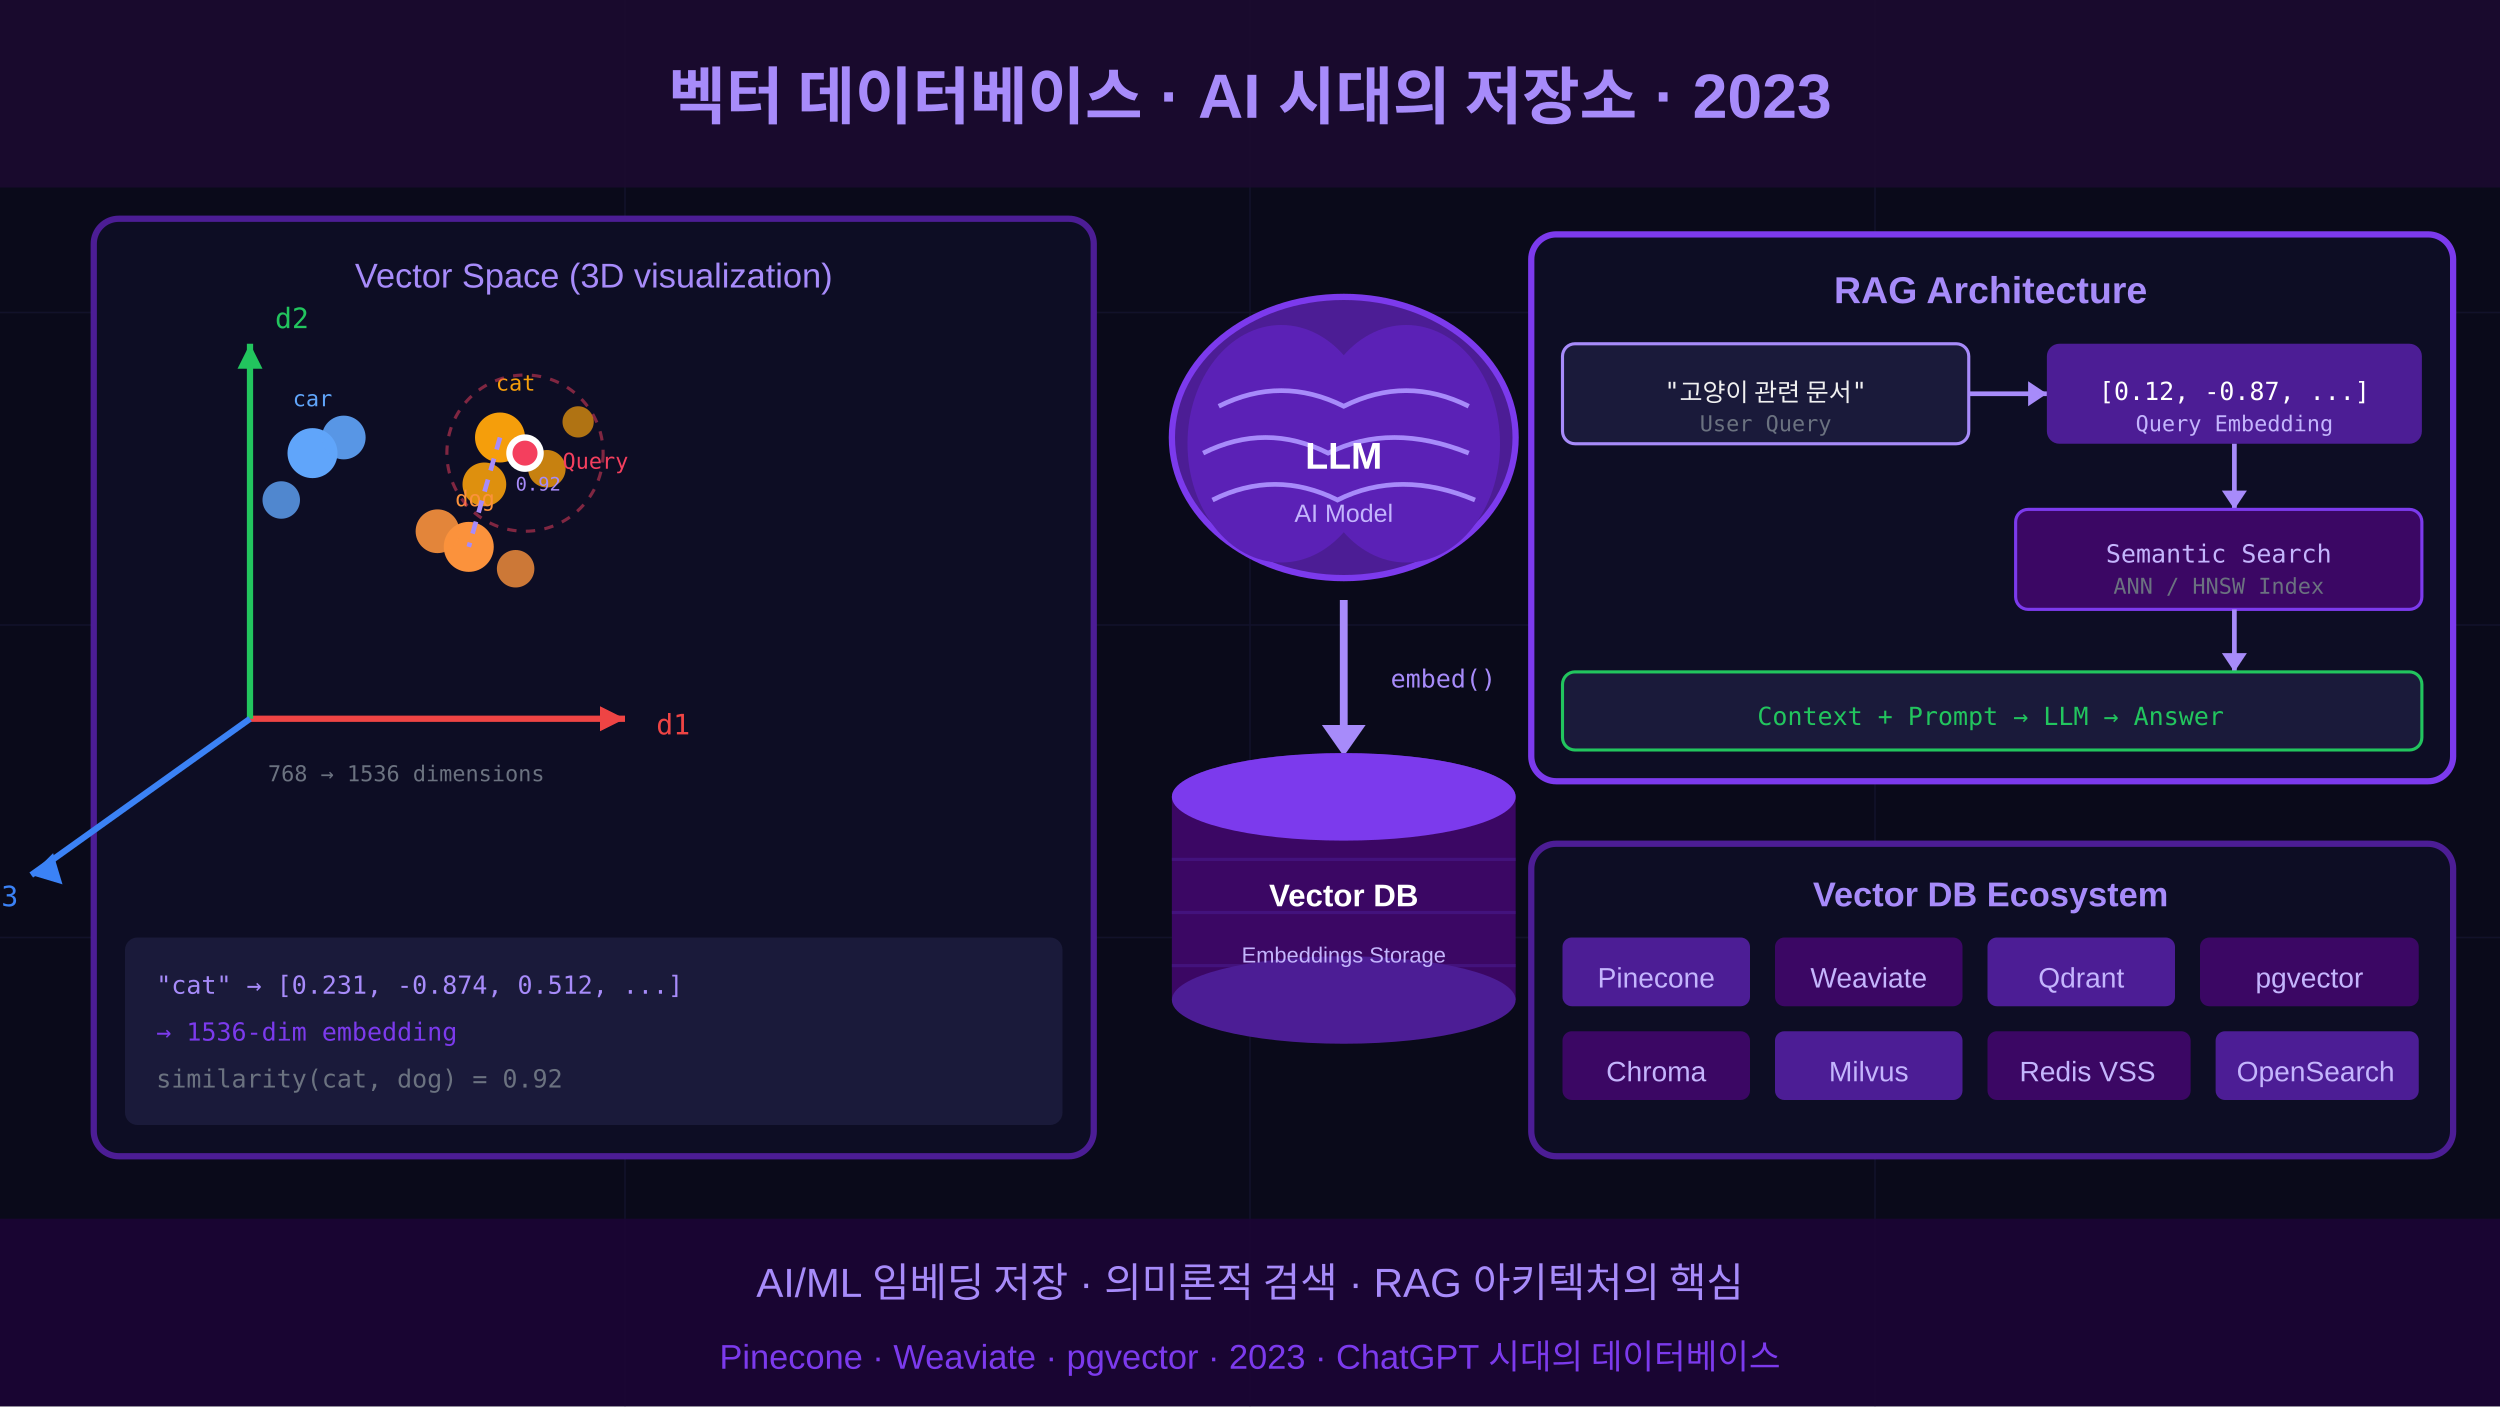
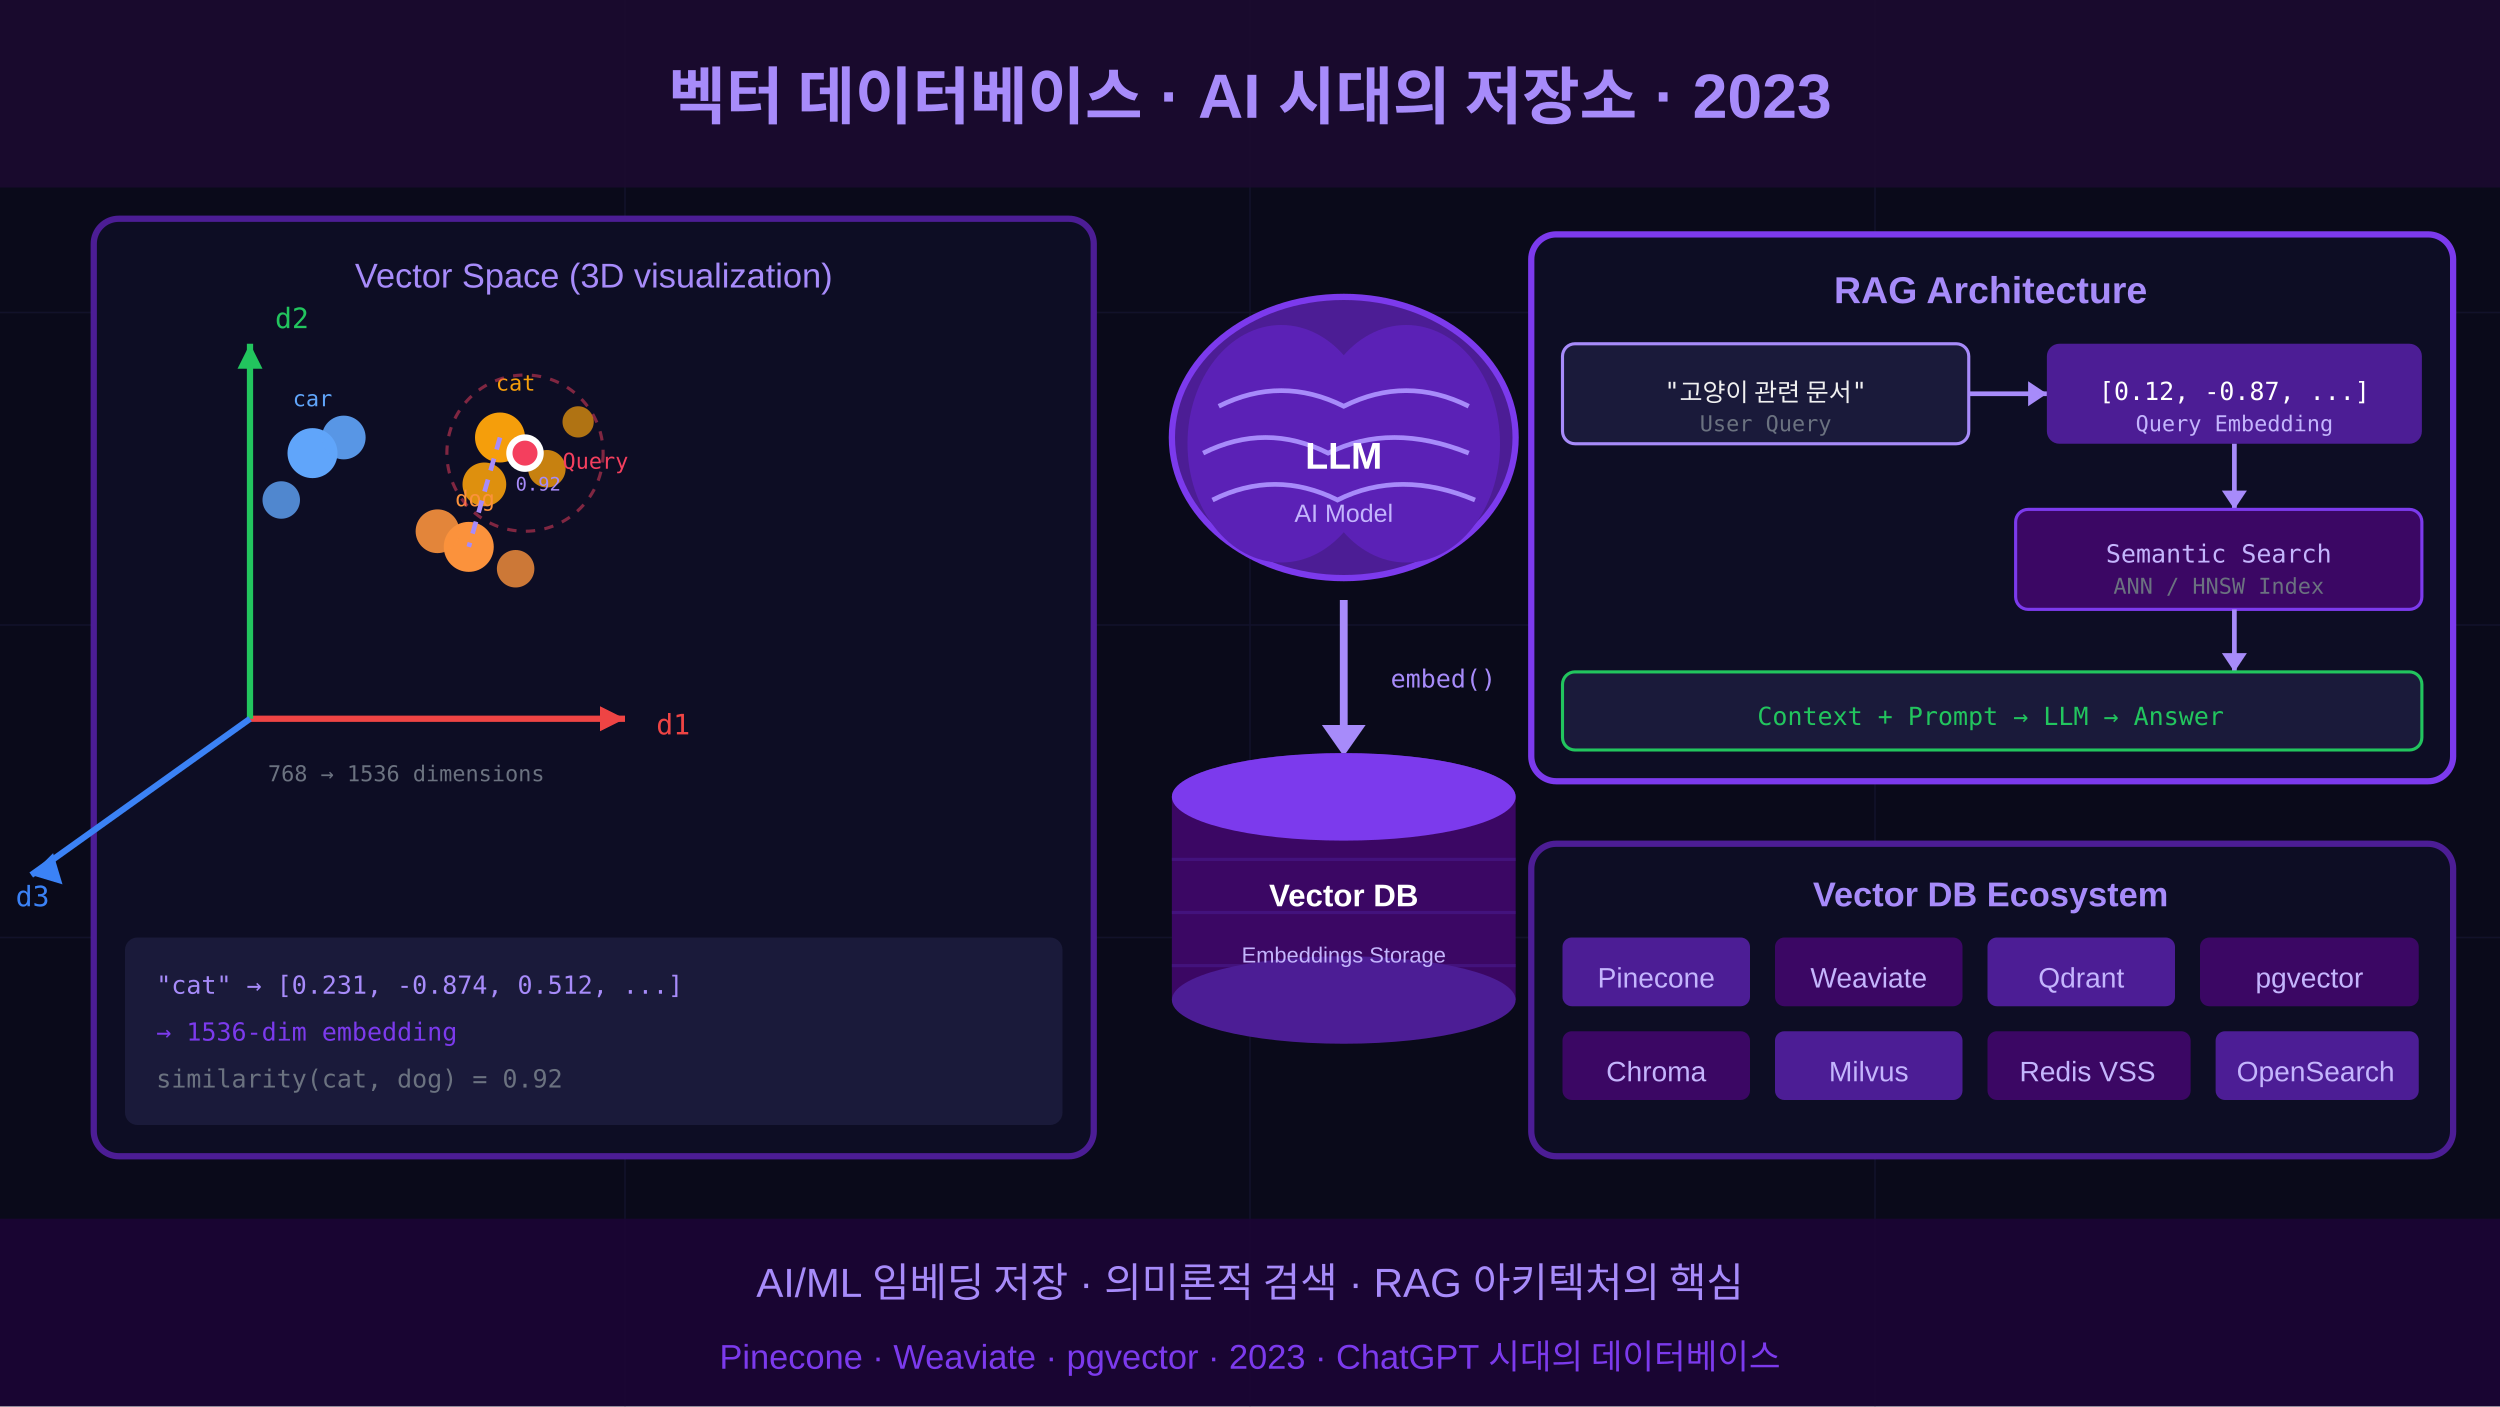
<svg xmlns="http://www.w3.org/2000/svg" viewBox="0 0 800 450" width="800" height="450">
  <rect width="800" height="450" fill="#0a0a1a" />
  <g stroke="#1a1a3a" stroke-width="0.5" opacity="0.5">
    <line x1="0" y1="100" x2="800" y2="100" />
    <line x1="0" y1="200" x2="800" y2="200" />
    <line x1="0" y1="300" x2="800" y2="300" />
    <line x1="200" y1="0" x2="200" y2="450" />
    <line x1="400" y1="0" x2="400" y2="450" />
    <line x1="600" y1="0" x2="600" y2="450" />
  </g>
  <rect x="0" y="0" width="800" height="60" fill="#1a0a2e" opacity="0.95" />
  <text x="400" y="38" font-family="Arial, sans-serif" font-size="20" fill="#a78bfa" text-anchor="middle" font-weight="bold">벡터 데이터베이스 · AI 시대의 저장소 · 2023</text>
  <g transform="translate(30, 70)">
    <rect x="0" y="0" width="320" height="300" rx="8" fill="#0d0d24" stroke="#4c1d95" stroke-width="2" />
    <text x="160" y="22" font-family="Arial, sans-serif" font-size="11" fill="#a78bfa" text-anchor="middle">Vector Space (3D visualization)</text>
    <g transform="translate(50, 160)">
      <line x1="0" y1="0" x2="120" y2="0" stroke="#ef4444" stroke-width="2" />
      <polygon points="120,0 112,-4 112,4" fill="#ef4444" />
      <text x="130" y="5" font-family="monospace" font-size="9" fill="#ef4444">d1</text>
      <line x1="0" y1="0" x2="0" y2="-120" stroke="#22c55e" stroke-width="2" />
      <polygon points="0,-120 -4,-112 4,-112" fill="#22c55e" />
      <text x="8" y="-125" font-family="monospace" font-size="9" fill="#22c55e">d2</text>
      <line x1="0" y1="0" x2="-70" y2="50" stroke="#3b82f6" stroke-width="2" />
      <polygon points="-70,50 -63,43 -60,53" fill="#3b82f6" />
-       <text x="-85" y="60" font-family="monospace" font-size="9" fill="#3b82f6">d3</text>
+       <text x="-75" y="60" font-family="monospace" font-size="9" fill="#3b82f6">d3</text>
      <circle cx="80" cy="-90" r="8" fill="#f59e0b" />
      <circle cx="95" cy="-80" r="6" fill="#f59e0b" opacity="0.8" />
      <circle cx="75" cy="-75" r="7" fill="#f59e0b" opacity="0.9" />
      <circle cx="105" cy="-95" r="5" fill="#f59e0b" opacity="0.7" />
      <text x="85" y="-105" font-family="monospace" font-size="7" fill="#f59e0b" text-anchor="middle">cat</text>
      <circle cx="70" cy="-55" r="8" fill="#fb923c" />
      <circle cx="85" cy="-48" r="6" fill="#fb923c" opacity="0.8" />
      <circle cx="60" cy="-60" r="7" fill="#fb923c" opacity="0.9" />
      <text x="72" y="-68" font-family="monospace" font-size="7" fill="#fb923c" text-anchor="middle">dog</text>
      <circle cx="20" cy="-85" r="8" fill="#60a5fa" />
      <circle cx="10" cy="-70" r="6" fill="#60a5fa" opacity="0.8" />
      <circle cx="30" cy="-90" r="7" fill="#60a5fa" opacity="0.9" />
      <text x="20" y="-100" font-family="monospace" font-size="7" fill="#60a5fa" text-anchor="middle">car</text>
      <line x1="80" y1="-90" x2="70" y2="-55" stroke="#a78bfa" stroke-width="1.5" stroke-dasharray="4,3" />
      <text x="85" y="-73" font-family="monospace" font-size="6" fill="#a78bfa">0.92</text>
      <circle cx="88" cy="-85" r="5" fill="#f43f5e" stroke="white" stroke-width="2" />
      <text x="100" y="-80" font-family="monospace" font-size="7" fill="#f43f5e">Query</text>
      <circle cx="88" cy="-85" r="25" fill="none" stroke="#f43f5e" stroke-width="1" stroke-dasharray="3,3" opacity="0.5" />
      <text x="50" y="20" font-family="monospace" font-size="7" fill="#6b7280" text-anchor="middle">768 → 1536 dimensions</text>
    </g>
    <rect x="10" y="230" width="300" height="60" rx="4" fill="#1a1a3a" />
    <text x="20" y="248" font-family="monospace" font-size="8" fill="#a78bfa">"cat" → [0.231, -0.874, 0.512, ...]</text>
    <text x="20" y="263" font-family="monospace" font-size="8" fill="#7c3aed">        → 1536-dim embedding</text>
    <text x="20" y="278" font-family="monospace" font-size="8" fill="#6b7280">similarity(cat, dog) = 0.92</text>
  </g>
  <g transform="translate(360, 80)">
    <ellipse cx="70" cy="60" rx="55" ry="45" fill="#4c1d95" stroke="#7c3aed" stroke-width="2" />
    <ellipse cx="50" cy="62" rx="30" ry="38" fill="#5b21b6" />
    <ellipse cx="90" cy="62" rx="30" ry="38" fill="#5b21b6" />
    <path d="M 30 50 Q 50 40 70 50 Q 90 40 110 50" stroke="#a78bfa" stroke-width="1.5" fill="none" />
    <path d="M 25 65 Q 45 55 65 65 Q 85 55 110 65" stroke="#a78bfa" stroke-width="1.5" fill="none" />
    <path d="M 28 80 Q 48 70 68 80 Q 88 70 112 80" stroke="#a78bfa" stroke-width="1.5" fill="none" />
    <text x="70" y="70" font-family="Arial, sans-serif" font-size="12" fill="white" text-anchor="middle" font-weight="bold">LLM</text>
    <text x="70" y="87" font-family="Arial, sans-serif" font-size="8" fill="#c4b5fd" text-anchor="middle">AI Model</text>
    <line x1="70" y1="112" x2="70" y2="158" stroke="#a78bfa" stroke-width="2.5" />
    <polygon points="70,162 63,152 77,152" fill="#a78bfa" />
    <text x="85" y="140" font-family="monospace" font-size="8" fill="#a78bfa">embed()</text>
    <ellipse cx="70" cy="175" rx="55" ry="14" fill="#4c1d95" />
    <rect x="15" y="175" width="110" height="65" fill="#3b0764" />
    <ellipse cx="70" cy="240" rx="55" ry="14" fill="#4c1d95" />
    <ellipse cx="70" cy="175" rx="55" ry="14" fill="#7c3aed" />
    <line x1="15" y1="195" x2="125" y2="195" stroke="#4c1d95" stroke-width="1" opacity="0.5" />
    <line x1="15" y1="212" x2="125" y2="212" stroke="#4c1d95" stroke-width="1" opacity="0.5" />
    <line x1="15" y1="229" x2="125" y2="229" stroke="#4c1d95" stroke-width="1" opacity="0.5" />
    <text x="70" y="210" font-family="Arial, sans-serif" font-size="10" fill="white" text-anchor="middle" font-weight="bold">Vector DB</text>
    <text x="70" y="228" font-family="Arial, sans-serif" font-size="7" fill="#c4b5fd" text-anchor="middle">Embeddings Storage</text>
  </g>
  <g transform="translate(490, 75)">
    <rect x="0" y="0" width="295" height="175" rx="8" fill="#0d0d24" stroke="#7c3aed" stroke-width="2" />
    <text x="147" y="22" font-family="Arial, sans-serif" font-size="12" fill="#a78bfa" text-anchor="middle" font-weight="bold">RAG Architecture</text>
    <rect x="10" y="35" width="130" height="32" rx="4" fill="#1a1a3a" stroke="#a78bfa" stroke-width="1" />
    <text x="75" y="53" font-family="monospace" font-size="8" fill="#f0f0f0" text-anchor="middle">"고양이 관련 문서"</text>
    <text x="75" y="63" font-family="monospace" font-size="7" fill="#6b7280" text-anchor="middle">User Query</text>
    <line x1="140" y1="51" x2="165" y2="51" stroke="#a78bfa" stroke-width="1.5" />
    <polygon points="165,51 159,47 159,55" fill="#a78bfa" />
    <rect x="165" y="35" width="120" height="32" rx="4" fill="#4c1d95" />
    <text x="225" y="53" font-family="monospace" font-size="8" fill="white" text-anchor="middle">[0.12, -0.87, ...]</text>
    <text x="225" y="63" font-family="monospace" font-size="7" fill="#c4b5fd" text-anchor="middle">Query Embedding</text>
    <line x1="225" y1="67" x2="225" y2="88" stroke="#a78bfa" stroke-width="1.5" />
    <polygon points="225,88 221,82 229,82" fill="#a78bfa" />
    <rect x="155" y="88" width="130" height="32" rx="4" fill="#3b0764" stroke="#7c3aed" stroke-width="1" />
    <text x="220" y="105" font-family="monospace" font-size="8" fill="#c4b5fd" text-anchor="middle">Semantic Search</text>
    <text x="220" y="115" font-family="monospace" font-size="7" fill="#6b7280" text-anchor="middle">ANN / HNSW Index</text>
    <line x1="225" y1="120" x2="225" y2="140" stroke="#a78bfa" stroke-width="1.5" />
    <polygon points="225,140 221,134 229,134" fill="#a78bfa" />
    <rect x="10" y="140" width="275" height="25" rx="4" fill="#1a1a3a" stroke="#22c55e" stroke-width="1" />
    <text x="147" y="157" font-family="monospace" font-size="8" fill="#22c55e" text-anchor="middle">Context + Prompt → LLM → Answer</text>
  </g>
  <g transform="translate(490, 270)">
    <rect x="0" y="0" width="295" height="100" rx="8" fill="#0d0d24" stroke="#4c1d95" stroke-width="2" />
    <text x="147" y="20" font-family="Arial, sans-serif" font-size="11" fill="#a78bfa" text-anchor="middle" font-weight="bold">Vector DB Ecosystem</text>
    <g font-family="Arial, sans-serif" font-size="9" fill="#c4b5fd">
      <rect x="10" y="30" width="60" height="22" rx="3" fill="#4c1d95" />
      <text x="40" y="46" text-anchor="middle">Pinecone</text>
      <rect x="78" y="30" width="60" height="22" rx="3" fill="#3b0764" />
      <text x="108" y="46" text-anchor="middle">Weaviate</text>
      <rect x="146" y="30" width="60" height="22" rx="3" fill="#4c1d95" />
      <text x="176" y="46" text-anchor="middle">Qdrant</text>
      <rect x="214" y="30" width="70" height="22" rx="3" fill="#3b0764" />
      <text x="249" y="46" text-anchor="middle">pgvector</text>
      <rect x="10" y="60" width="60" height="22" rx="3" fill="#3b0764" />
      <text x="40" y="76" text-anchor="middle">Chroma</text>
      <rect x="78" y="60" width="60" height="22" rx="3" fill="#4c1d95" />
      <text x="108" y="76" text-anchor="middle">Milvus</text>
      <rect x="146" y="60" width="65" height="22" rx="3" fill="#3b0764" />
      <text x="178" y="76" text-anchor="middle">Redis VSS</text>
      <rect x="219" y="60" width="65" height="22" rx="3" fill="#4c1d95" />
      <text x="251" y="76" text-anchor="middle">OpenSearch</text>
    </g>
  </g>
  <rect x="0" y="390" width="800" height="60" fill="#1a0533" opacity="0.95" />
  <text x="400" y="415" font-family="Arial, sans-serif" font-size="13" fill="#a78bfa" text-anchor="middle">AI/ML 임베딩 저장 · 의미론적 검색 · RAG 아키텍처의 핵심</text>
  <text x="400" y="438" font-family="Arial, sans-serif" font-size="11" fill="#7c3aed" text-anchor="middle">Pinecone · Weaviate · pgvector · 2023 · ChatGPT 시대의 데이터베이스</text>
</svg>
